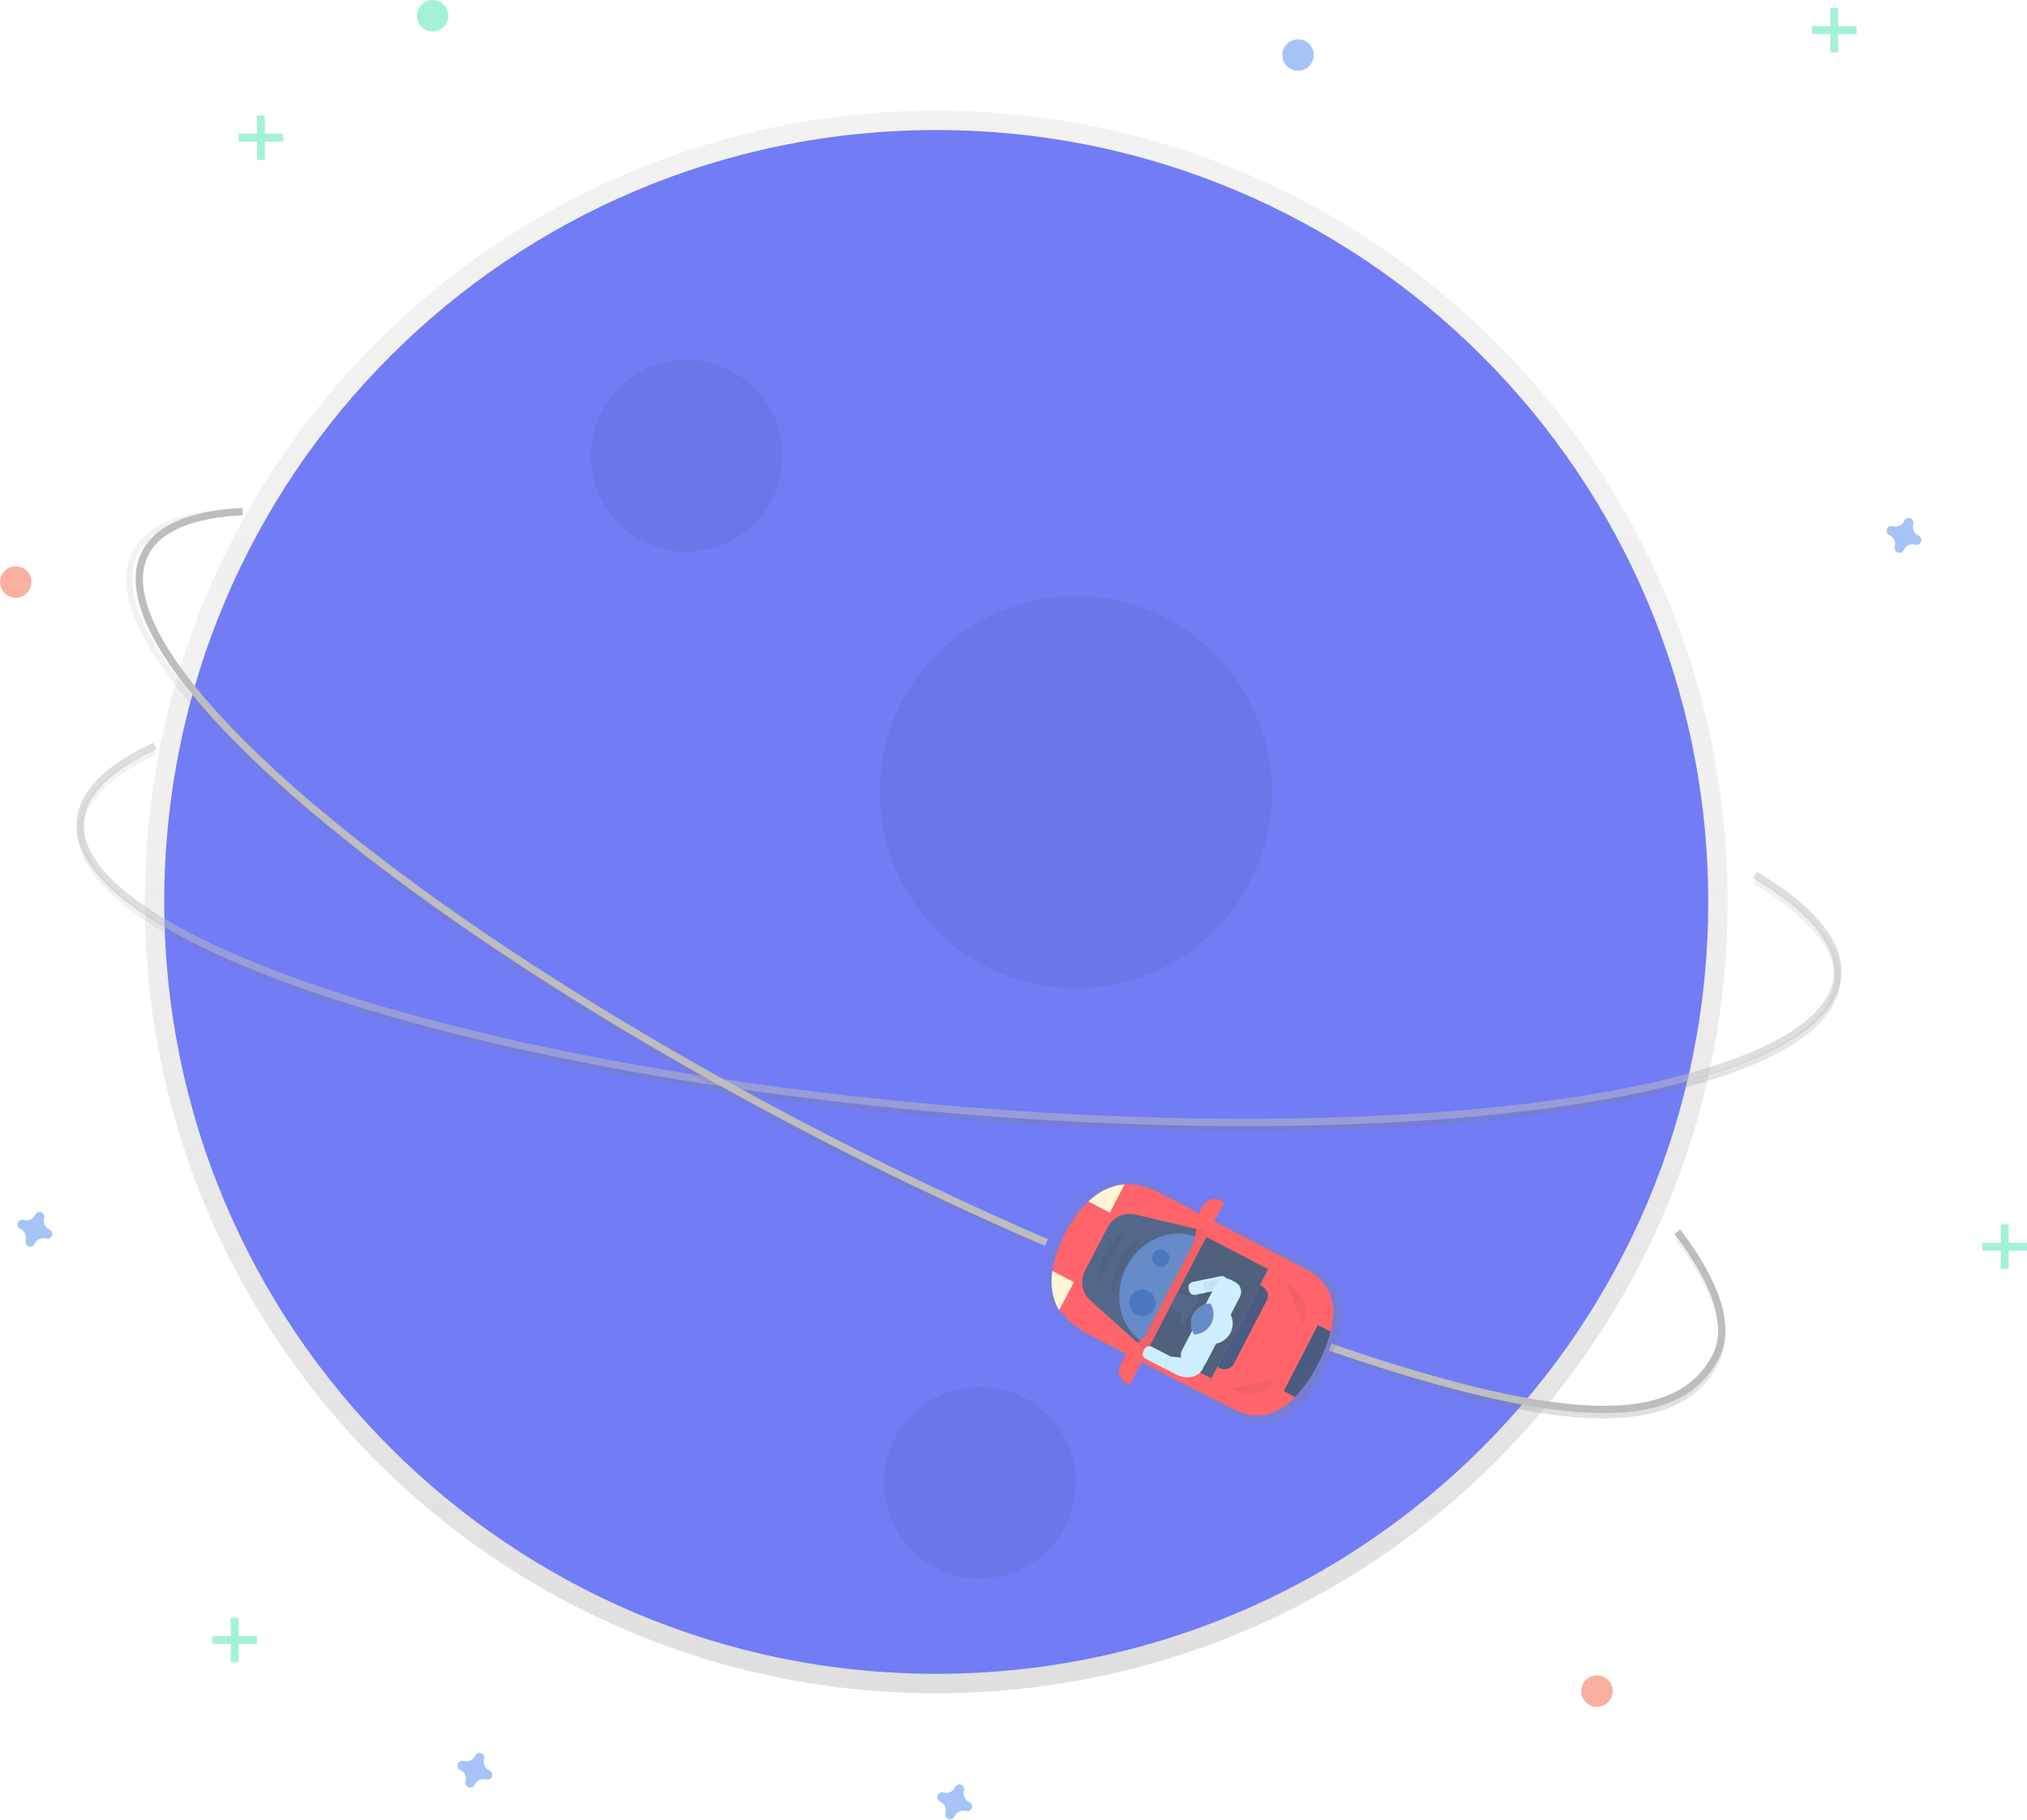
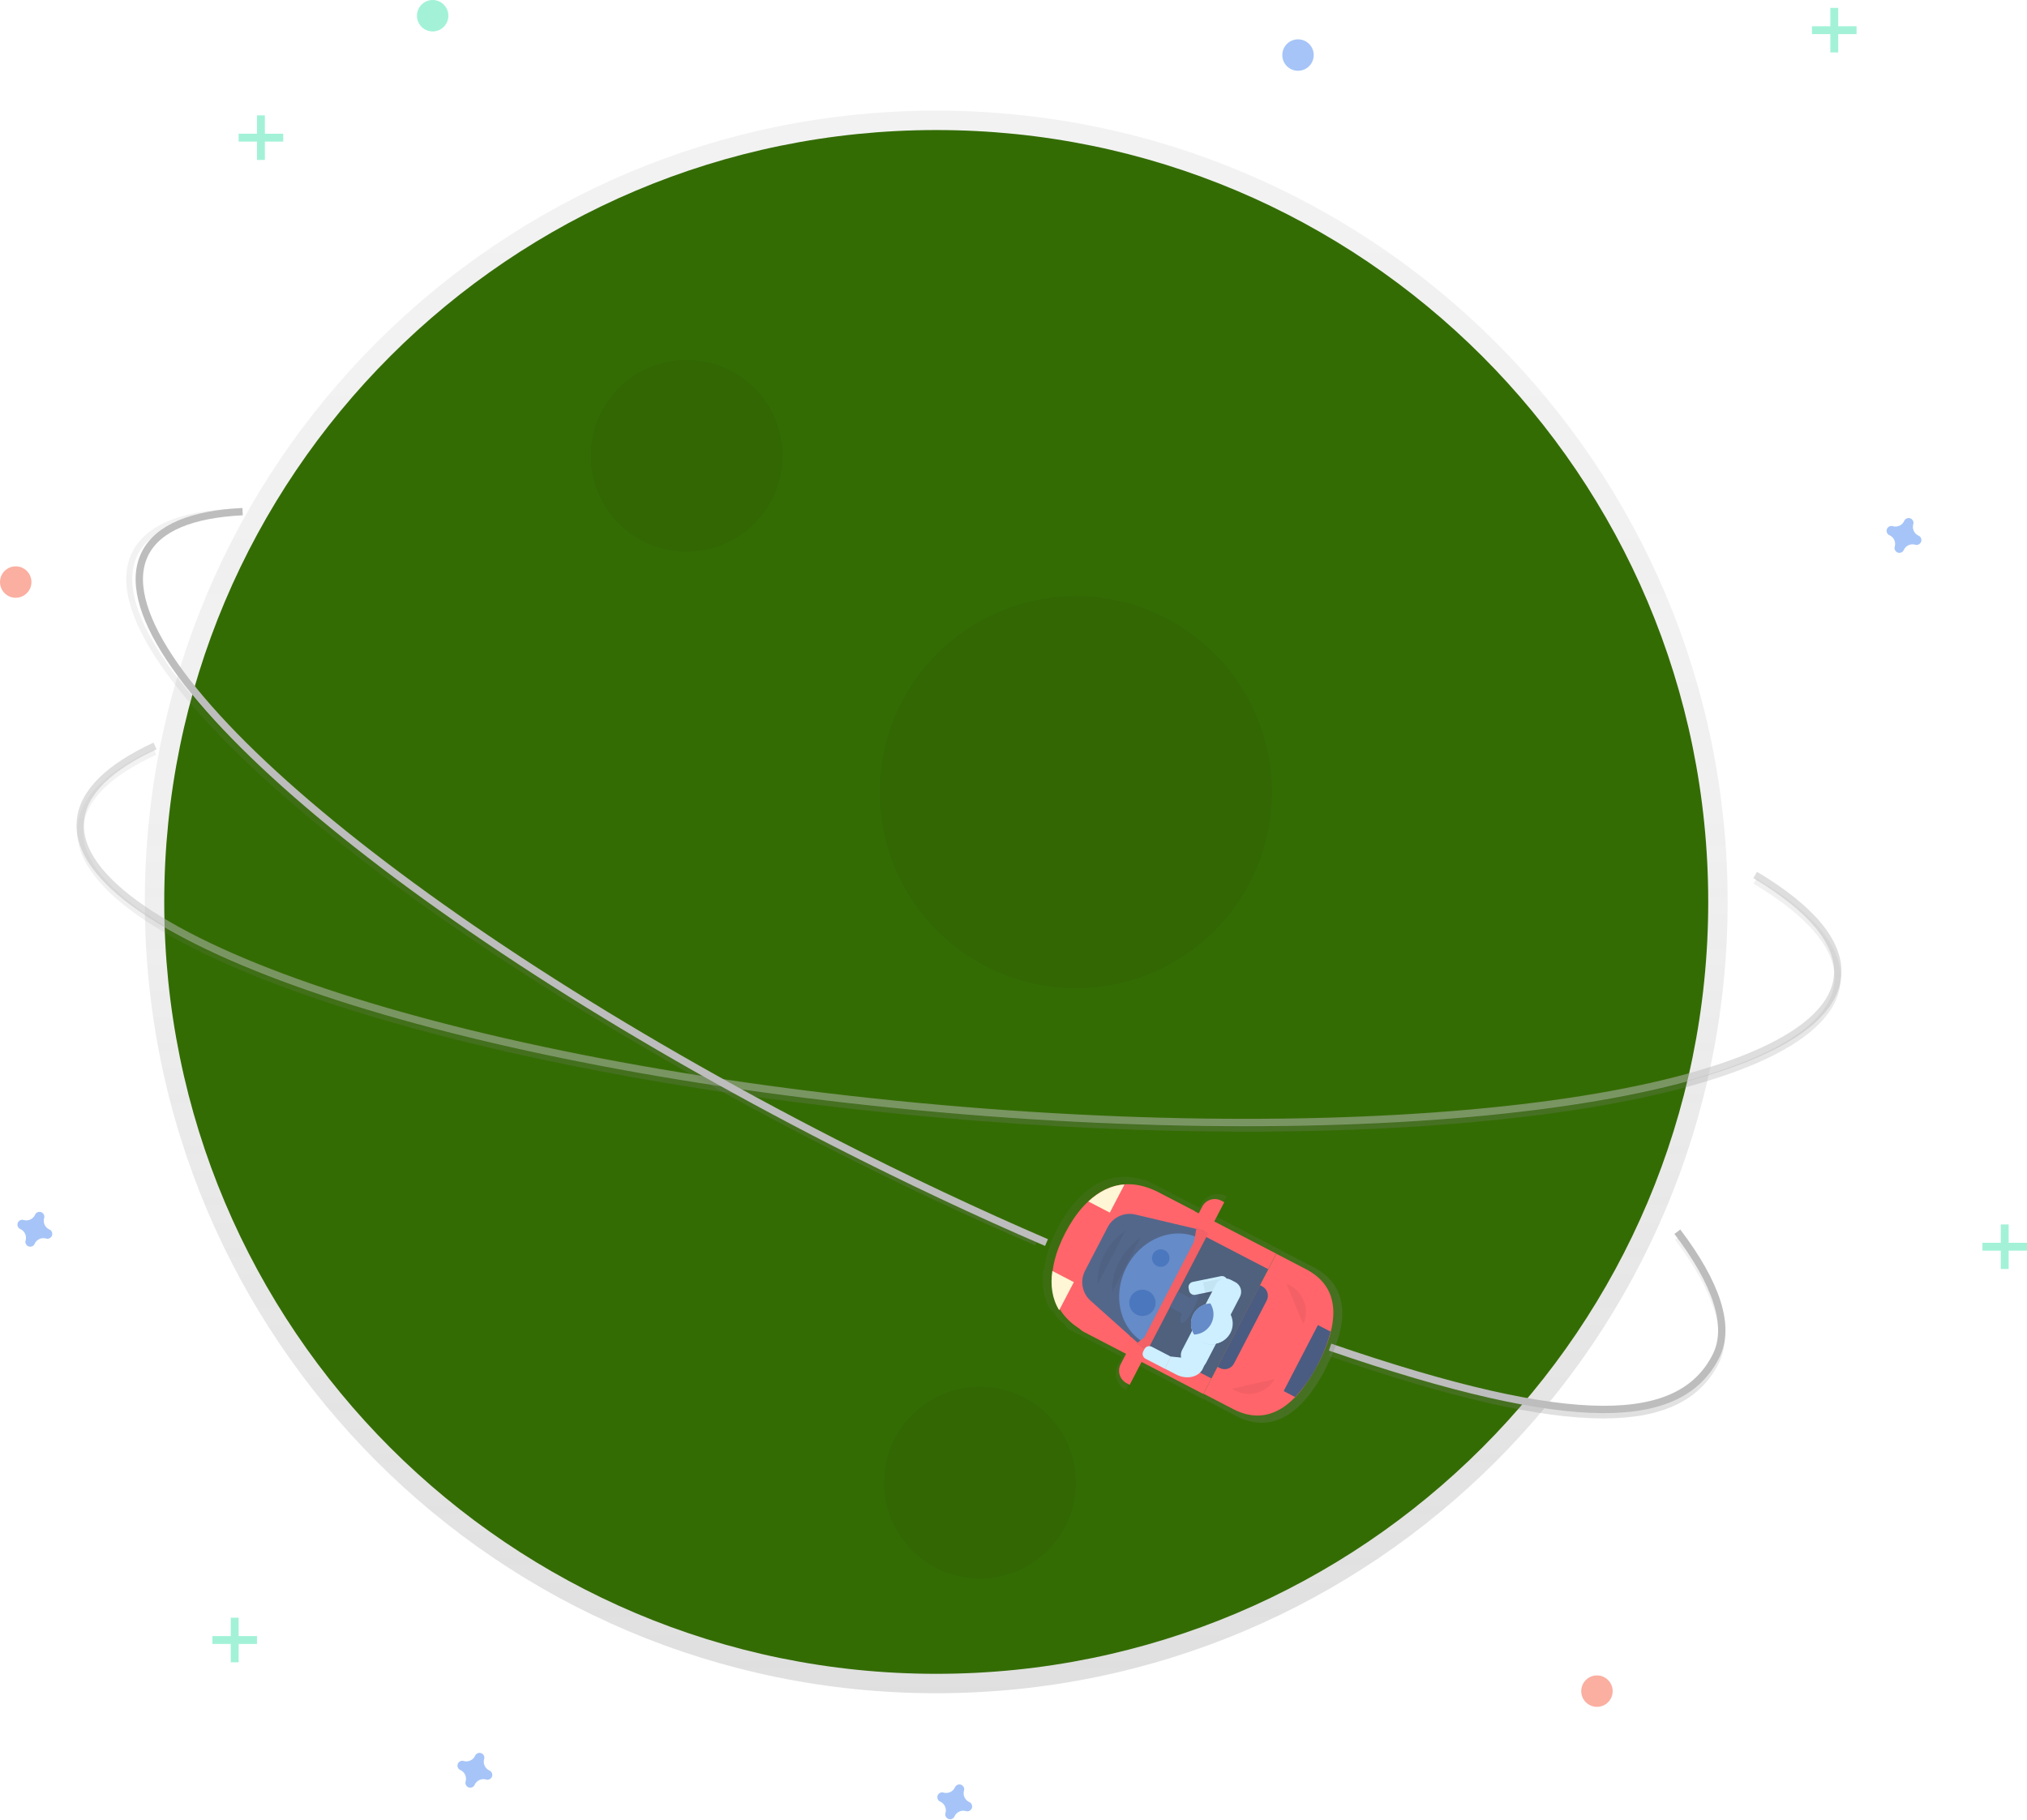
<svg xmlns="http://www.w3.org/2000/svg" xmlns:xlink="http://www.w3.org/1999/xlink" data-name="Layer 1" width="829" height="744.16">
  <defs>
    <linearGradient id="a" x1="382.9" y1="692.59" x2="382.9" y2="45.25" gradientUnits="userSpaceOnUse">
      <stop offset="0" stop-color="gray" stop-opacity=".25" />
      <stop offset=".54" stop-color="gray" stop-opacity=".12" />
      <stop offset="1" stop-color="gray" stop-opacity=".1" />
    </linearGradient>
    <linearGradient id="b" x1="577.21" y1="539.76" x2="577.21" y2="383.34" xlink:href="#a" />
    <linearGradient id="c" x1="422.99" y1="586.26" x2="422.99" y2="284.95" xlink:href="#a" />
    <linearGradient id="d" x1="809.48" y1="657.06" x2="809.48" y2="582.42" xlink:href="#a" />
    <linearGradient id="e" x1="728.61" y1="677.75" x2="728.61" y2="553.95" gradientTransform="rotate(-62.55 694.585 659.015)" xlink:href="#a" />
  </defs>
  <circle cx="382.9" cy="368.92" r="323.67" fill="url(#a)" />
-   <circle cx="382.9" cy="368.92" r="315.73" fill="#727cf5" />
+   <circle cx="382.9" cy="368.92" r="315.73" fill="#346c04" />
  <circle cx="280.81" cy="186.43" r="39.22" opacity=".05" />
  <circle cx="400.77" cy="606.43" r="39.22" opacity=".05" />
  <circle cx="439.99" cy="324.03" r="80.19" opacity=".05" />
  <path d="M694.73 539.76c-39.72 0-82-1.9-125.22-5.72-96.07-8.48-185.62-25.41-252.14-47.66-67-22.43-102.8-47.77-100.72-71.35 1.05-11.94 11.57-22.6 31.25-31.68l1 2.25c-18.82 8.68-28.85 18.65-29.82 29.65s7.35 22.84 24.75 34.82c17.1 11.77 42.09 23.19 74.29 34 66.35 22.2 155.69 39.08 251.58 47.54s186.81 7.49 256-2.74c33.58-5 60.19-11.84 79.09-20.43 19.24-8.74 29.49-18.82 30.47-29.95 1.12-12.67-10.33-26.56-33.1-40.16l1.27-2.13c24 14.33 35.53 28.63 34.3 42.51-2.08 23.59-41.74 42.27-111.66 52.6-38.07 5.61-82.84 8.44-131.34 8.45z" transform="translate(-185 -76.87)" fill="url(#b)" />
  <path d="M717.83 357.89c22.71 13.57 34.91 27.67 33.7 41.33-4.19 47.47-168.46 71.75-366.91 54.23S28.69 383.25 32.88 335.78c1-11.73 11.85-22 30.53-30.66" fill="none" stroke="#bdbdbd" stroke-miterlimit="10" stroke-width="3" opacity=".5" />
  <path d="M608.39 586.26c-28.62-12.34-57.83-26.11-86.81-40.94-85.87-43.92-162.52-93.21-215.83-138.81-53.72-45.94-77.36-82.85-66.58-103.94 5.46-10.68 19.21-16.61 40.85-17.64l.12 2.47c-20.7 1-33.74 6.46-38.77 16.29s-1.76 23.93 9.88 41.56c11.43 17.32 30.31 37.3 56.11 59.36 53.16 45.5 129.64 94.68 215.34 138.51 28.94 14.8 58.09 28.55 86.67 40.87z" transform="translate(-185 -76.87)" fill="url(#c)" />
  <path d="M428 508.25c-28.09-12.11-57.19-25.79-86.74-40.9C163.89 376.64 37.7 268.7 59.4 226.28c5.36-10.48 19.25-16 39.81-17" fill="none" stroke="#bdbdbd" stroke-miterlimit="10" stroke-width="3" />
  <path d="M840.73 657.06c-26 0-62.67-8.5-112.17-25.56l.81-2.34c94.46 32.54 141.19 33.86 156.25 4.41 5.79-11.32.39-28.49-15.61-49.65l2-1.49c16.86 22.28 22.19 39.87 15.84 52.27-7.65 14.89-22.73 22.35-47.12 22.36z" transform="translate(-185 -76.87)" fill="url(#d)" />
  <path d="M686 503.82c16 21.1 22 38.75 15.73 51-14.39 28.13-56.6 31-157.76-3.8" fill="none" stroke="#bdbdbd" stroke-miterlimit="10" stroke-width="3" />
  <g opacity=".5" fill="#47e6b1">
    <path d="M94.38 661.7h3.22v18.23h-3.22z" />
    <path d="M105.1 669.21v3.22H86.87v-3.22z" />
  </g>
  <g opacity=".5" fill="#47e6b1">
    <path d="M748.57 3.22h3.22v18.23h-3.22z" />
    <path d="M759.29 10.73v3.22h-18.23v-3.22z" />
  </g>
  <g opacity=".5" fill="#47e6b1">
    <path d="M818.28 500.83h3.22v18.23h-3.22z" />
    <path d="M829 508.34v3.22h-18.23v-3.22z" />
  </g>
  <g opacity=".5" fill="#47e6b1">
    <path d="M105.1 47.19h3.22v18.23h-3.22z" />
    <path d="M115.83 54.7v3.22H97.6V54.7z" />
  </g>
  <path d="M200.22 724.22a3.94 3.94 0 01-2.2-4.76 1.89 1.89 0 00.09-.44 2 2 0 00-3.55-1.31 1.89 1.89 0 00-.22.39 3.94 3.94 0 01-4.76 2.2 1.89 1.89 0 00-.44-.09 2 2 0 00-1.31 3.55 1.89 1.89 0 00.39.22 3.94 3.94 0 012.2 4.76 1.89 1.89 0 00-.09.44 2 2 0 003.55 1.31 1.89 1.89 0 00.22-.39 3.94 3.94 0 014.76-2.2 1.89 1.89 0 00.44.09 2 2 0 001.31-3.55 1.89 1.89 0 00-.39-.22zm196.25 12.91a3.94 3.94 0 01-2.2-4.76 1.89 1.89 0 00.09-.44 2 2 0 00-3.55-1.31 1.89 1.89 0 00-.22.39 3.94 3.94 0 01-4.76 2.2 1.89 1.89 0 00-.44-.09 2 2 0 00-1.31 3.55 1.89 1.89 0 00.39.22 3.94 3.94 0 012.2 4.76 1.89 1.89 0 00-.09.44 2 2 0 003.55 1.31 1.89 1.89 0 00.22-.39 3.94 3.94 0 014.76-2.2 1.89 1.89 0 00.44.09 2 2 0 001.31-3.55 1.89 1.89 0 00-.39-.22zm388.23-518a3.94 3.94 0 01-2.2-4.76 1.89 1.89 0 00.09-.44 2 2 0 00-3.55-1.31 1.89 1.89 0 00-.22.39 3.94 3.94 0 01-4.76 2.2 1.89 1.89 0 00-.44-.09 2 2 0 00-1.31 3.55 1.89 1.89 0 00.39.22 3.94 3.94 0 012.2 4.76 1.89 1.89 0 00-.09.44 2 2 0 003.55 1.31 1.89 1.89 0 00.22-.39 3.94 3.94 0 014.76-2.2 1.89 1.89 0 00.44.09 2 2 0 001.31-3.55 1.89 1.89 0 00-.39-.22zM20.26 502.93a3.94 3.94 0 01-2.2-4.76 1.89 1.89 0 00.09-.44 2 2 0 00-3.55-1.31 1.89 1.89 0 00-.22.39 3.94 3.94 0 01-4.76 2.2 1.89 1.89 0 00-.44-.09 2 2 0 00-1.31 3.55 1.89 1.89 0 00.39.22 3.94 3.94 0 012.2 4.76 1.89 1.89 0 00-.09.44 2 2 0 003.55 1.31 1.89 1.89 0 00.22-.39 3.94 3.94 0 014.76-2.2 1.89 1.89 0 00.44.09 2 2 0 001.31-3.55 1.89 1.89 0 00-.39-.22z" fill="#4d8af0" opacity=".5" />
  <circle cx="6.43" cy="238.08" r="6.43" fill="#f55f44" opacity=".5" />
  <circle cx="530.86" cy="22.52" r="6.43" fill="#4d8af0" opacity=".5" />
  <circle cx="176.95" cy="6.43" r="6.43" fill="#47e6b1" opacity=".5" />
  <circle cx="653.12" cy="691.73" r="6.43" fill="#f55f44" opacity=".5" />
  <path d="M686.59 566.15a7.62 7.62 0 00-10.27 3.25l-.78 1.5-1.78-.93-15.91-8.26-3.46-1.8a3 3 0 00-1.57-.33c-15.23-5-27.45 4.63-35.33 19.8a49.7 49.7 0 00-5.49 16.68l-.18-.09c-.88 6.25-.06 12.11 3 17.07l.26-.51a24.56 24.56 0 005.82 6.56 2.32 2.32 0 001.19 1.52l21.78 11.31-1.66 3.19a7.62 7.62 0 003.25 10.27l5.17-10 26.86 13.95 1.76-3.38 1.76-3.38 2.63-5.07h.09l-6.1 11.74 12.85 6.76c15.64 8.12 27.59-2.31 36.27-18.47v-.09l.53-1v-.09l.45-.89c8.3-16.45 10-32.21-5.72-40.36l-12.81-6.6-7.07 13.62h-.09l3.61-6.95 1.66-3.19 1.85-3.57-26.86-14 4.29-8.26zm-41 58.08l.08.07h-.09z" transform="translate(-185 -76.87)" fill="url(#e)" />
  <path fill="#4f617d" d="M468.372 553.8l26.423-50.867 25.433 13.212-26.423 50.866z" />
  <path d="M539 558.01v-.09c-8.21 15.8-19.62 26.25-34.67 18.44l-12.11-6.29L522 512.84l12.1 6.29c15.05 7.82 13.11 23.08 4.9 38.88z" fill="#ff656a" />
  <path d="M539 557.92zm-9.35 13.51a55.65 55.65 0 009.35-13.46 59.11 59.11 0 005.17-13.29l-5.17-2.69-14 27zm-31.719-12.369l17.342-33.384.932.484a4.32 4.32 0 011.842 5.825l-13.368 25.735a4.32 4.32 0 01-5.825 1.842l-.932-.484.009-.018z" fill="#4a5c81" />
  <path d="M440.76 537.01l.646-1.242 54.044 28.073-3.301 6.354-48.923-25.413a5.76 5.76 0 01-2.465-7.772zm23.862-45.942l.646-1.242a5.76 5.76 0 017.766-2.456l48.932 25.418-3.3 6.354-54.044-28.074z" fill="#ff6469" />
  <path d="M488.65 495.41l-29.72 57.23-15-7.77c-16.53-8.59-16.44-24.81-8.24-40.61 8.21-15.8 21.43-25.2 38-16.62z" fill="#ff656a" />
  <path d="M433.18 535.93l6-11.5-8.79-4.56c-.86 5.88-.08 11.39 2.79 16.06zm26.71-51.43l-6 11.5-8.79-4.56c4.37-4.07 9.32-6.61 14.79-6.94z" fill="#fff6d5" />
  <path d="M458.325 558.017l2.305-4.437 6.354 3.3-4.96 9.549-1.225-.636a5.76 5.76 0 01-2.474-7.776zm42.365-66.263l-4.956 9.54-6.354-3.3 2.305-4.438a5.76 5.76 0 017.766-2.456l1.243.645-.005.01z" fill="#ff6469" />
  <path d="M492.44 503.44l-24.86 47.87-21.58-19.3a10.15 10.15 0 01-2.24-12.24l9.24-17.78a10.15 10.15 0 0111.35-5.2z" fill="#53678b" />
  <path d="M468.67 549.63c-10.54-5.47-14.09-19.51-7.93-31.37s19.69-17 30.22-11.55" fill="#658bc8" />
  <path fill="#ff656a" d="M494.16 504.45l-24.77 47.69-4.77-2.48 3.36-2.58 20.35-39.17 1.06-5.94 4.77 2.48z" />
  <path opacity=".05" d="M494.16 504.45l-24.77 47.69-4.77-2.48 3.36-2.58 20.35-39.17 1.06-5.94 4.77 2.48z" />
  <path fill="#53678b" d="M478.41 534.685l3.3-6.354 6.354 3.3-3.3 6.354z" />
  <ellipse cx="671.4" cy="611.6" rx="7.16" ry="1.79" transform="rotate(-62.55 515.698 725.462)" fill="#53678b" />
  <path d="M503.86 568.03a12.27 12.27 0 0017.47-3.9m4.83-39a12.27 12.27 0 016.84 16.52m-84.11-16.31s-1.41-12.84 11.56-22.25m-5.56 25.37s-1.41-12.84 11.56-22.25" opacity=".05" />
  <circle cx="652.2" cy="609.7" r="5.37" transform="rotate(-62.55 496.497 723.569)" fill="#4a77be" />
  <circle cx="659.69" cy="591.39" r="3.58" transform="rotate(-62.55 503.991 705.257)" fill="#4a77be" />
  <path d="M486.327 527.925l-.21-1.029a2.16 2.16 0 011.685-2.548l11.515-2.35a2.21 2.21 0 012.608 1.723l.634 3.107-13.72 2.8a2.16 2.16 0 01-2.512-1.703z" fill="#cdefff" />
  <path d="M493.089 529.787l-1.066-5.263 6.282-1.273a4.32 4.32 0 015.092 3.377l.208 1.029-10.516 2.13z" opacity=".05" />
  <path d="M483.434 552.25l4.329-8.332 9.868 5.126-4.329 8.333a4.45 4.45 0 01-6 1.898l-1.926-1a4.45 4.45 0 01-1.942-6.024z" fill="#cdefff" />
  <path d="M493.53 556.4l-1.79 3.83c-1.94 3.22-6.64 4.1-10.69 2l-4.7-2.44 2.55-4.92z" fill="#cdefff" />
  <path d="M467.563 552.773l.498-.958a2.23 2.23 0 013.007-.95l7.854 4.079-2.554 4.916-7.854-4.08a2.23 2.23 0 01-.95-3.007z" fill="#cdefff" />
  <path d="M491.92 549.13a8.27 8.27 0 005.3.8l.26-.51-9.6-5a8.28 8.28 0 004.04 4.71z" opacity=".05" />
  <path d="M507.108 530.452l-4.324 8.324-9.832-5.108 4.328-8.332a4.45 4.45 0 016-1.898l1.926 1a4.45 4.45 0 011.898 6z" fill="#cdefff" />
  <path d="M499.72 534.13a8.27 8.27 0 013.71 3.88l-.26.51-9.6-5a8.28 8.28 0 016.15.61z" opacity=".05" />
  <circle cx="680.82" cy="618.16" r="8.31" transform="rotate(-62.55 525.127 732.034)" fill="#cdefff" />
  <circle cx="680.41" cy="618.29" r="8.31" transform="rotate(-62.55 524.71 732.164)" fill="#cdefff" />
  <path d="M488 537.59a8.3 8.3 0 00.37 8.3 8.31 8.31 0 006.63-12.76 8.3 8.3 0 00-7 4.46z" fill="#658bc8" />
</svg>
